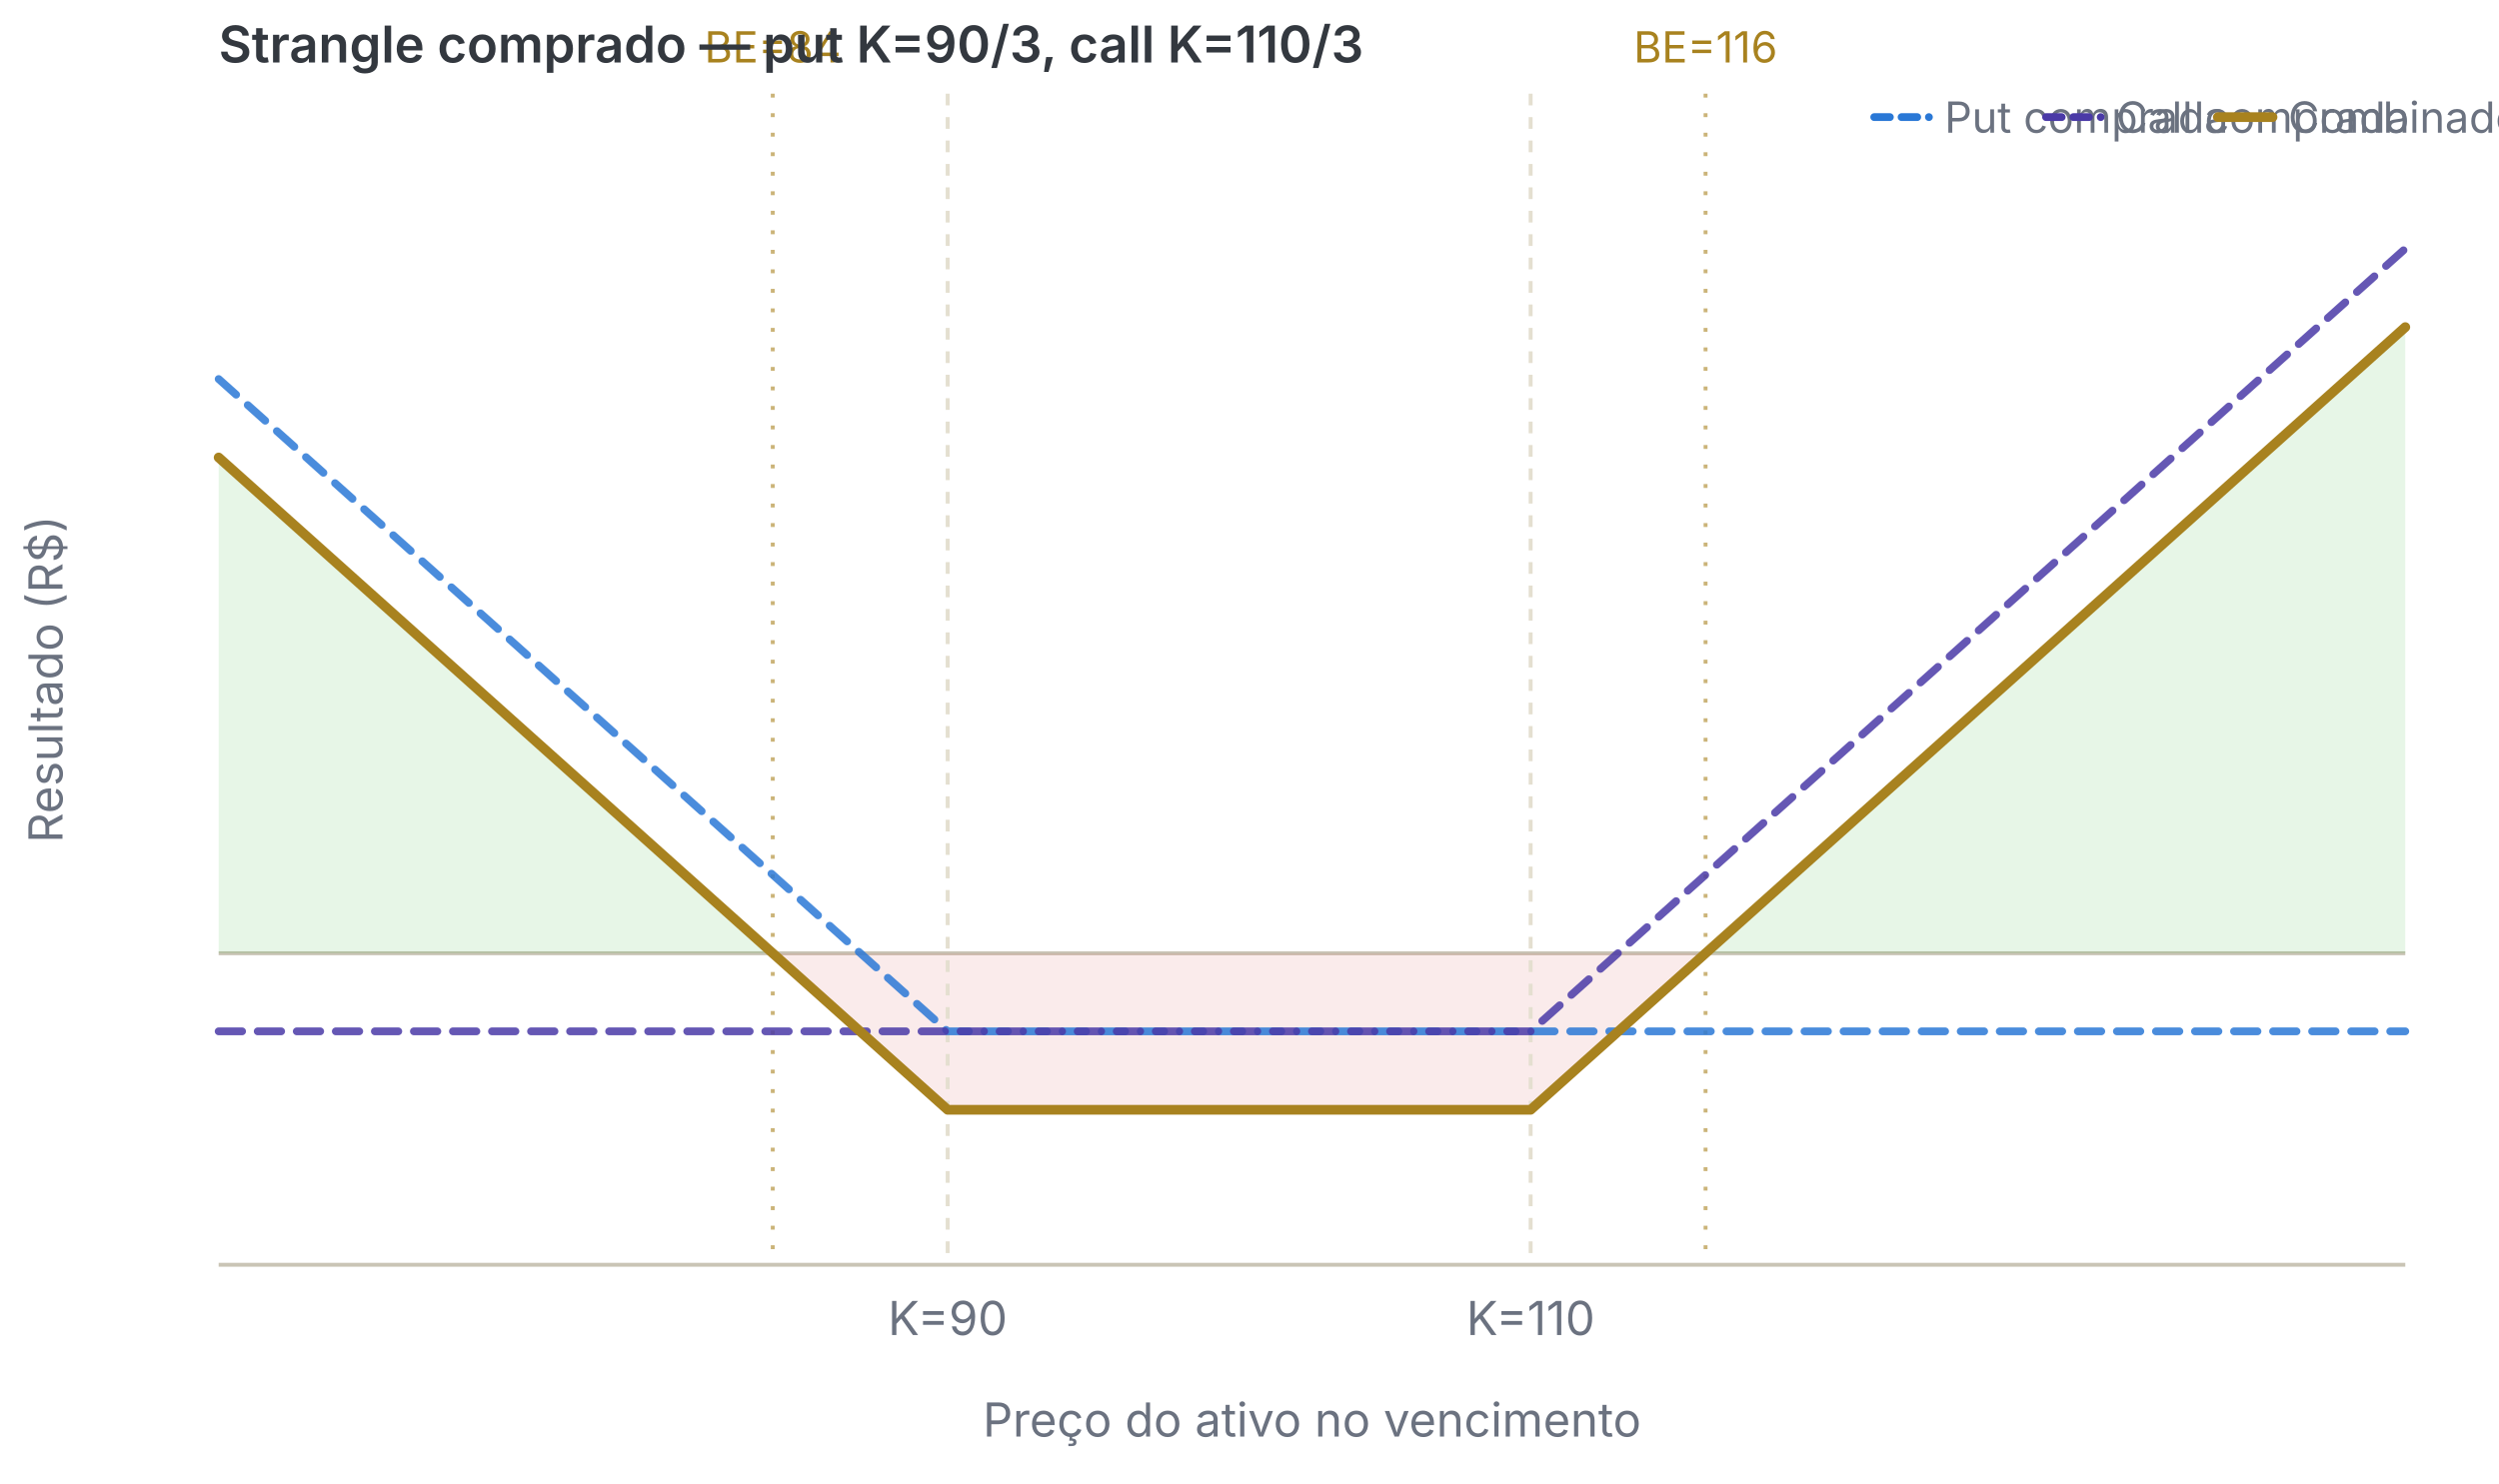
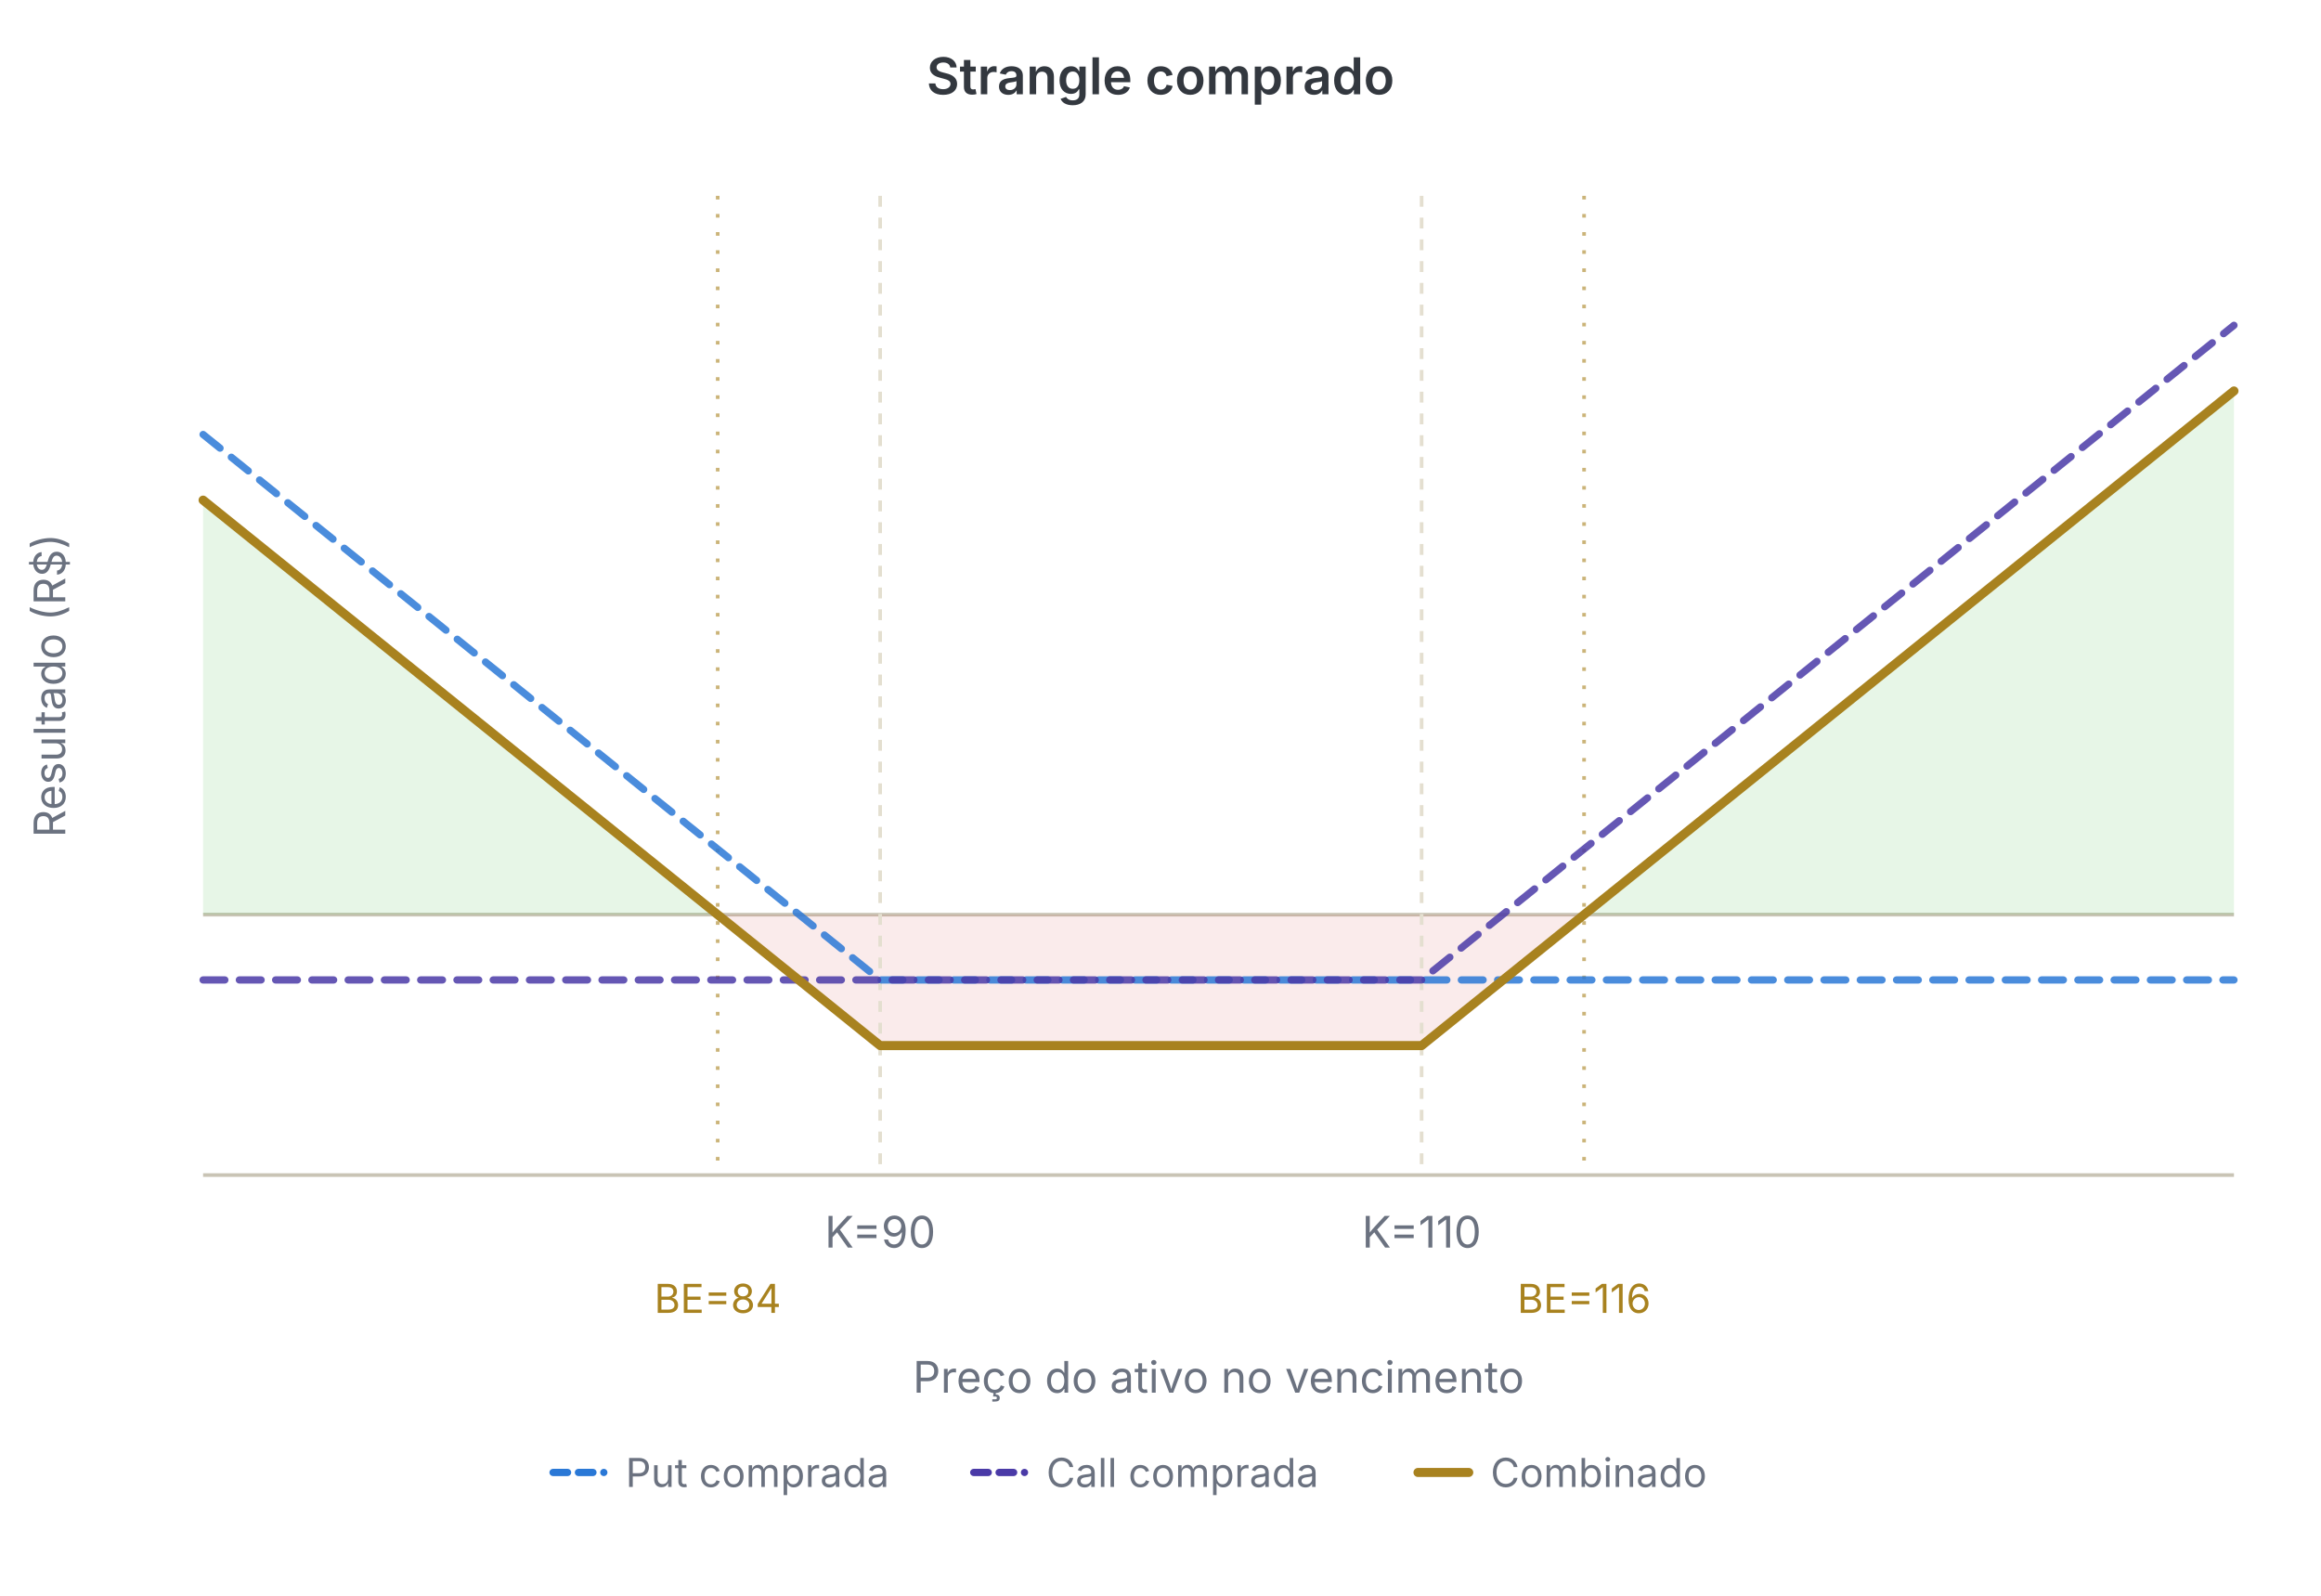
- <svg xmlns="http://www.w3.org/2000/svg" viewBox="0 0 640 380" role="img" aria-label="Strangle comprado — put K=90/3, call K=110/3">
+ <svg xmlns="http://www.w3.org/2000/svg" viewBox="0 0 640 440" role="img" aria-label="Strangle comprado">
  <style>
  .payoff-light { display: inline; }
  .payoff-dark { display: none; }
  @media (prefers-color-scheme: dark) {
    .payoff-light { display: none; }
    .payoff-dark { display: inline; }
  }
</style>
  <g class="payoff-light">
-     <line x1="56" y1="244.2" x2="616" y2="244.2" stroke="#c9c4b5" stroke-width="1" />
+     <line x1="56" y1="252.2" x2="616" y2="252.2" stroke="#c9c4b5" stroke-width="1" />
    <clipPath id="clip-profit-long-strangle.svg">
-       <rect x="56" y="24" width="560" height="220.2" />
+       <rect x="56" y="54" width="560" height="198.2" />
    </clipPath>
    <clipPath id="clip-loss-long-strangle.svg">
-       <rect x="56" y="244.2" width="560" height="79.8" />
+       <rect x="56" y="252.2" width="560" height="71.8" />
    </clipPath>
-     <path d="M 56.0,117.2 L 56.0,117.2 242.7,284.3 392.0,284.3 616.0,83.8 L 616.0,244.2 L 56.0,244.2 Z" fill="rgba(12,163,12,0.10)" clip-path="url(#clip-profit-long-strangle.svg)" />
-     <path d="M 56.0,117.2 L 56.0,117.2 242.7,284.3 392.0,284.3 616.0,83.8 L 616.0,244.2 L 56.0,244.2 Z" fill="rgba(208,59,59,0.10)" clip-path="url(#clip-loss-long-strangle.svg)" />
+     <path d="M 56.0,137.9 L 56.0,137.9 242.7,288.3 392.0,288.3 616.0,107.8 L 616.0,252.2 L 56.0,252.2 Z" fill="rgba(12,163,12,0.10)" clip-path="url(#clip-profit-long-strangle.svg)" />
+     <path d="M 56.0,137.9 L 56.0,137.9 242.7,288.3 392.0,288.3 616.0,107.8 L 616.0,252.2 L 56.0,252.2 Z" fill="rgba(208,59,59,0.10)" clip-path="url(#clip-loss-long-strangle.svg)" />
    <line x1="56" y1="324" x2="616" y2="324" stroke="#c9c4b5" stroke-width="1" />
-     <line x1="242.7" y1="24" x2="242.7" y2="324" stroke="#e4dfd0" stroke-width="1" stroke-dasharray="3,3" />
-     <text x="242.7" y="342" text-anchor="middle" font-size="12" fill="#6b7280" font-family="system-ui, -apple-system, 'Segoe UI', sans-serif">K=90</text>
-     <line x1="392.0" y1="24" x2="392.0" y2="324" stroke="#e4dfd0" stroke-width="1" stroke-dasharray="3,3" />
-     <text x="392.0" y="342" text-anchor="middle" font-size="12" fill="#6b7280" font-family="system-ui, -apple-system, 'Segoe UI', sans-serif">K=110</text>
-     <line x1="197.9" y1="24" x2="197.9" y2="324" stroke="#a8821f" stroke-width="1" stroke-dasharray="1,4" opacity="0.6" />
-     <text x="197.9" y="16" text-anchor="middle" font-size="11" fill="#a8821f" font-family="system-ui, -apple-system, 'Segoe UI', sans-serif">BE=84</text>
-     <line x1="436.8" y1="24" x2="436.8" y2="324" stroke="#a8821f" stroke-width="1" stroke-dasharray="1,4" opacity="0.6" />
-     <text x="436.8" y="16" text-anchor="middle" font-size="11" fill="#a8821f" font-family="system-ui, -apple-system, 'Segoe UI', sans-serif">BE=116</text>
-     <polyline points="56.0,97.1 242.7,264.2 616.0,264.2" fill="none" stroke="#2a78d6" stroke-width="2" stroke-dasharray="6,4" stroke-linecap="round" stroke-linejoin="round" opacity="0.85" />
-     <polyline points="56.0,264.2 392.0,264.2 616.0,63.7" fill="none" stroke="#4a3aa7" stroke-width="2" stroke-dasharray="6,4" stroke-linecap="round" stroke-linejoin="round" opacity="0.85" />
-     <polyline points="56.0,117.2 242.7,284.3 392.0,284.3 616.0,83.8" fill="none" stroke="#a8821f" stroke-width="2.5" stroke-linecap="round" stroke-linejoin="round" />
-     <text x="336.0" y="368" text-anchor="middle" font-size="12" fill="#6b7280" font-family="system-ui, -apple-system, 'Segoe UI', sans-serif">Preço do ativo no vencimento</text>
-     <text x="16" y="174.0" text-anchor="middle" font-size="12" fill="#6b7280" font-family="system-ui, -apple-system, 'Segoe UI', sans-serif" transform="rotate(-90 16 174.0)">Resultado (R$)</text>
-     <text x="56" y="16" font-size="13" font-weight="600" fill="#33383f" font-family="system-ui, -apple-system, 'Segoe UI', sans-serif">Strangle comprado — put K=90/3, call K=110/3</text>
-     <line x1="480.0" y1="30" x2="494.0" y2="30" stroke="#2a78d6" stroke-width="2" stroke-dasharray="4,3" stroke-linecap="round" />
-     <text x="498.0" y="34" font-size="11" fill="#6b7280" font-family="system-ui, -apple-system, 'Segoe UI', sans-serif">Put comprada</text>
-     <line x1="524.0" y1="30" x2="538.0" y2="30" stroke="#4a3aa7" stroke-width="2" stroke-dasharray="4,3" stroke-linecap="round" />
-     <text x="542.0" y="34" font-size="11" fill="#6b7280" font-family="system-ui, -apple-system, 'Segoe UI', sans-serif">Call comprada</text>
-     <line x1="568.0" y1="30" x2="582.0" y2="30" stroke="#a8821f" stroke-width="2.5" stroke-linecap="round" />
-     <text x="586.0" y="34" font-size="11" fill="#6b7280" font-family="system-ui, -apple-system, 'Segoe UI', sans-serif">Combinado</text>
+     <line x1="242.7" y1="54" x2="242.7" y2="324" stroke="#e4dfd0" stroke-width="1" stroke-dasharray="3,3" />
+     <text x="242.7" y="344" text-anchor="middle" font-size="12" fill="#6b7280" font-family="system-ui, -apple-system, 'Segoe UI', sans-serif">K=90</text>
+     <line x1="392.0" y1="54" x2="392.0" y2="324" stroke="#e4dfd0" stroke-width="1" stroke-dasharray="3,3" />
+     <text x="392.0" y="344" text-anchor="middle" font-size="12" fill="#6b7280" font-family="system-ui, -apple-system, 'Segoe UI', sans-serif">K=110</text>
+     <line x1="197.9" y1="54" x2="197.9" y2="324" stroke="#a8821f" stroke-width="1" stroke-dasharray="1,4" opacity="0.6" />
+     <text x="197.9" y="362" text-anchor="middle" font-size="11" fill="#a8821f" font-family="system-ui, -apple-system, 'Segoe UI', sans-serif">BE=84</text>
+     <line x1="436.8" y1="54" x2="436.8" y2="324" stroke="#a8821f" stroke-width="1" stroke-dasharray="1,4" opacity="0.6" />
+     <text x="436.8" y="362" text-anchor="middle" font-size="11" fill="#a8821f" font-family="system-ui, -apple-system, 'Segoe UI', sans-serif">BE=116</text>
+     <polyline points="56.0,119.8 242.7,270.2 616.0,270.2" fill="none" stroke="#2a78d6" stroke-width="2" stroke-dasharray="6,4" stroke-linecap="round" stroke-linejoin="round" opacity="0.85" />
+     <polyline points="56.0,270.2 392.0,270.2 616.0,89.7" fill="none" stroke="#4a3aa7" stroke-width="2" stroke-dasharray="6,4" stroke-linecap="round" stroke-linejoin="round" opacity="0.85" />
+     <polyline points="56.0,137.9 242.7,288.3 392.0,288.3 616.0,107.8" fill="none" stroke="#a8821f" stroke-width="2.5" stroke-linecap="round" stroke-linejoin="round" />
+     <text x="336.0" y="384" text-anchor="middle" font-size="12" fill="#6b7280" font-family="system-ui, -apple-system, 'Segoe UI', sans-serif">Preço do ativo no vencimento</text>
+     <text x="18" y="189.0" text-anchor="middle" font-size="12" fill="#6b7280" font-family="system-ui, -apple-system, 'Segoe UI', sans-serif" transform="rotate(-90 18 189.0)">Resultado (R$)</text>
+     <text x="320.0" y="26" text-anchor="middle" font-size="14" font-weight="600" fill="#33383f" font-family="system-ui, -apple-system, 'Segoe UI', sans-serif">Strangle comprado</text>
+     <line x1="152.5" y1="406" x2="166.5" y2="406" stroke="#2a78d6" stroke-width="2" stroke-dasharray="4,3" stroke-linecap="round" />
+     <text x="172.5" y="410" font-size="11" fill="#6b7280" font-family="system-ui, -apple-system, 'Segoe UI', sans-serif">Put comprada</text>
+     <line x1="268.5" y1="406" x2="282.5" y2="406" stroke="#4a3aa7" stroke-width="2" stroke-dasharray="4,3" stroke-linecap="round" />
+     <text x="288.5" y="410" font-size="11" fill="#6b7280" font-family="system-ui, -apple-system, 'Segoe UI', sans-serif">Call comprada</text>
+     <line x1="391.0" y1="406" x2="405.0" y2="406" stroke="#a8821f" stroke-width="2.5" stroke-linecap="round" />
+     <text x="411.0" y="410" font-size="11" fill="#6b7280" font-family="system-ui, -apple-system, 'Segoe UI', sans-serif">Combinado</text>
  </g>
  <g class="payoff-dark">
-     <line x1="56" y1="244.2" x2="616" y2="244.2" stroke="#3a3f4d" stroke-width="1" />
+     <line x1="56" y1="252.2" x2="616" y2="252.2" stroke="#3a3f4d" stroke-width="1" />
    <clipPath id="clip-profit-long-strangle.svg">
-       <rect x="56" y="24" width="560" height="220.2" />
+       <rect x="56" y="54" width="560" height="198.2" />
    </clipPath>
    <clipPath id="clip-loss-long-strangle.svg">
-       <rect x="56" y="244.2" width="560" height="79.8" />
+       <rect x="56" y="252.2" width="560" height="71.8" />
    </clipPath>
-     <path d="M 56.0,117.2 L 56.0,117.2 242.7,284.3 392.0,284.3 616.0,83.8 L 616.0,244.2 L 56.0,244.2 Z" fill="rgba(12,163,12,0.16)" clip-path="url(#clip-profit-long-strangle.svg)" />
-     <path d="M 56.0,117.2 L 56.0,117.2 242.7,284.3 392.0,284.3 616.0,83.8 L 616.0,244.2 L 56.0,244.2 Z" fill="rgba(230,103,103,0.16)" clip-path="url(#clip-loss-long-strangle.svg)" />
+     <path d="M 56.0,137.9 L 56.0,137.9 242.7,288.3 392.0,288.3 616.0,107.8 L 616.0,252.2 L 56.0,252.2 Z" fill="rgba(12,163,12,0.16)" clip-path="url(#clip-profit-long-strangle.svg)" />
+     <path d="M 56.0,137.9 L 56.0,137.9 242.7,288.3 392.0,288.3 616.0,107.8 L 616.0,252.2 L 56.0,252.2 Z" fill="rgba(230,103,103,0.16)" clip-path="url(#clip-loss-long-strangle.svg)" />
    <line x1="56" y1="324" x2="616" y2="324" stroke="#3a3f4d" stroke-width="1" />
-     <line x1="242.7" y1="24" x2="242.7" y2="324" stroke="#262b36" stroke-width="1" stroke-dasharray="3,3" />
-     <text x="242.7" y="342" text-anchor="middle" font-size="12" fill="#8a877f" font-family="system-ui, -apple-system, 'Segoe UI', sans-serif">K=90</text>
-     <line x1="392.0" y1="24" x2="392.0" y2="324" stroke="#262b36" stroke-width="1" stroke-dasharray="3,3" />
-     <text x="392.0" y="342" text-anchor="middle" font-size="12" fill="#8a877f" font-family="system-ui, -apple-system, 'Segoe UI', sans-serif">K=110</text>
-     <line x1="197.9" y1="24" x2="197.9" y2="324" stroke="#d4af37" stroke-width="1" stroke-dasharray="1,4" opacity="0.6" />
-     <text x="197.9" y="16" text-anchor="middle" font-size="11" fill="#d4af37" font-family="system-ui, -apple-system, 'Segoe UI', sans-serif">BE=84</text>
-     <line x1="436.8" y1="24" x2="436.8" y2="324" stroke="#d4af37" stroke-width="1" stroke-dasharray="1,4" opacity="0.6" />
-     <text x="436.8" y="16" text-anchor="middle" font-size="11" fill="#d4af37" font-family="system-ui, -apple-system, 'Segoe UI', sans-serif">BE=116</text>
-     <polyline points="56.0,97.1 242.7,264.2 616.0,264.2" fill="none" stroke="#3987e5" stroke-width="2" stroke-dasharray="6,4" stroke-linecap="round" stroke-linejoin="round" opacity="0.85" />
-     <polyline points="56.0,264.2 392.0,264.2 616.0,63.7" fill="none" stroke="#9085e9" stroke-width="2" stroke-dasharray="6,4" stroke-linecap="round" stroke-linejoin="round" opacity="0.85" />
-     <polyline points="56.0,117.2 242.7,284.3 392.0,284.3 616.0,83.8" fill="none" stroke="#d4af37" stroke-width="2.5" stroke-linecap="round" stroke-linejoin="round" />
-     <text x="336.0" y="368" text-anchor="middle" font-size="12" fill="#8a877f" font-family="system-ui, -apple-system, 'Segoe UI', sans-serif">Preço do ativo no vencimento</text>
-     <text x="16" y="174.0" text-anchor="middle" font-size="12" fill="#8a877f" font-family="system-ui, -apple-system, 'Segoe UI', sans-serif" transform="rotate(-90 16 174.0)">Resultado (R$)</text>
-     <text x="56" y="16" font-size="13" font-weight="600" fill="#e8e6e1" font-family="system-ui, -apple-system, 'Segoe UI', sans-serif">Strangle comprado — put K=90/3, call K=110/3</text>
-     <line x1="480.0" y1="30" x2="494.0" y2="30" stroke="#3987e5" stroke-width="2" stroke-dasharray="4,3" stroke-linecap="round" />
-     <text x="498.0" y="34" font-size="11" fill="#8a877f" font-family="system-ui, -apple-system, 'Segoe UI', sans-serif">Put comprada</text>
-     <line x1="524.0" y1="30" x2="538.0" y2="30" stroke="#9085e9" stroke-width="2" stroke-dasharray="4,3" stroke-linecap="round" />
-     <text x="542.0" y="34" font-size="11" fill="#8a877f" font-family="system-ui, -apple-system, 'Segoe UI', sans-serif">Call comprada</text>
-     <line x1="568.0" y1="30" x2="582.0" y2="30" stroke="#d4af37" stroke-width="2.5" stroke-linecap="round" />
-     <text x="586.0" y="34" font-size="11" fill="#8a877f" font-family="system-ui, -apple-system, 'Segoe UI', sans-serif">Combinado</text>
+     <line x1="242.7" y1="54" x2="242.7" y2="324" stroke="#262b36" stroke-width="1" stroke-dasharray="3,3" />
+     <text x="242.7" y="344" text-anchor="middle" font-size="12" fill="#8a877f" font-family="system-ui, -apple-system, 'Segoe UI', sans-serif">K=90</text>
+     <line x1="392.0" y1="54" x2="392.0" y2="324" stroke="#262b36" stroke-width="1" stroke-dasharray="3,3" />
+     <text x="392.0" y="344" text-anchor="middle" font-size="12" fill="#8a877f" font-family="system-ui, -apple-system, 'Segoe UI', sans-serif">K=110</text>
+     <line x1="197.9" y1="54" x2="197.9" y2="324" stroke="#d4af37" stroke-width="1" stroke-dasharray="1,4" opacity="0.6" />
+     <text x="197.9" y="362" text-anchor="middle" font-size="11" fill="#d4af37" font-family="system-ui, -apple-system, 'Segoe UI', sans-serif">BE=84</text>
+     <line x1="436.8" y1="54" x2="436.8" y2="324" stroke="#d4af37" stroke-width="1" stroke-dasharray="1,4" opacity="0.6" />
+     <text x="436.8" y="362" text-anchor="middle" font-size="11" fill="#d4af37" font-family="system-ui, -apple-system, 'Segoe UI', sans-serif">BE=116</text>
+     <polyline points="56.0,119.8 242.7,270.2 616.0,270.2" fill="none" stroke="#3987e5" stroke-width="2" stroke-dasharray="6,4" stroke-linecap="round" stroke-linejoin="round" opacity="0.85" />
+     <polyline points="56.0,270.2 392.0,270.2 616.0,89.7" fill="none" stroke="#9085e9" stroke-width="2" stroke-dasharray="6,4" stroke-linecap="round" stroke-linejoin="round" opacity="0.85" />
+     <polyline points="56.0,137.9 242.7,288.3 392.0,288.3 616.0,107.8" fill="none" stroke="#d4af37" stroke-width="2.5" stroke-linecap="round" stroke-linejoin="round" />
+     <text x="336.0" y="384" text-anchor="middle" font-size="12" fill="#8a877f" font-family="system-ui, -apple-system, 'Segoe UI', sans-serif">Preço do ativo no vencimento</text>
+     <text x="18" y="189.0" text-anchor="middle" font-size="12" fill="#8a877f" font-family="system-ui, -apple-system, 'Segoe UI', sans-serif" transform="rotate(-90 18 189.0)">Resultado (R$)</text>
+     <text x="320.0" y="26" text-anchor="middle" font-size="14" font-weight="600" fill="#e8e6e1" font-family="system-ui, -apple-system, 'Segoe UI', sans-serif">Strangle comprado</text>
+     <line x1="152.5" y1="406" x2="166.5" y2="406" stroke="#3987e5" stroke-width="2" stroke-dasharray="4,3" stroke-linecap="round" />
+     <text x="172.5" y="410" font-size="11" fill="#8a877f" font-family="system-ui, -apple-system, 'Segoe UI', sans-serif">Put comprada</text>
+     <line x1="268.5" y1="406" x2="282.5" y2="406" stroke="#9085e9" stroke-width="2" stroke-dasharray="4,3" stroke-linecap="round" />
+     <text x="288.5" y="410" font-size="11" fill="#8a877f" font-family="system-ui, -apple-system, 'Segoe UI', sans-serif">Call comprada</text>
+     <line x1="391.0" y1="406" x2="405.0" y2="406" stroke="#d4af37" stroke-width="2.5" stroke-linecap="round" />
+     <text x="411.0" y="410" font-size="11" fill="#8a877f" font-family="system-ui, -apple-system, 'Segoe UI', sans-serif">Combinado</text>
  </g>
</svg>
